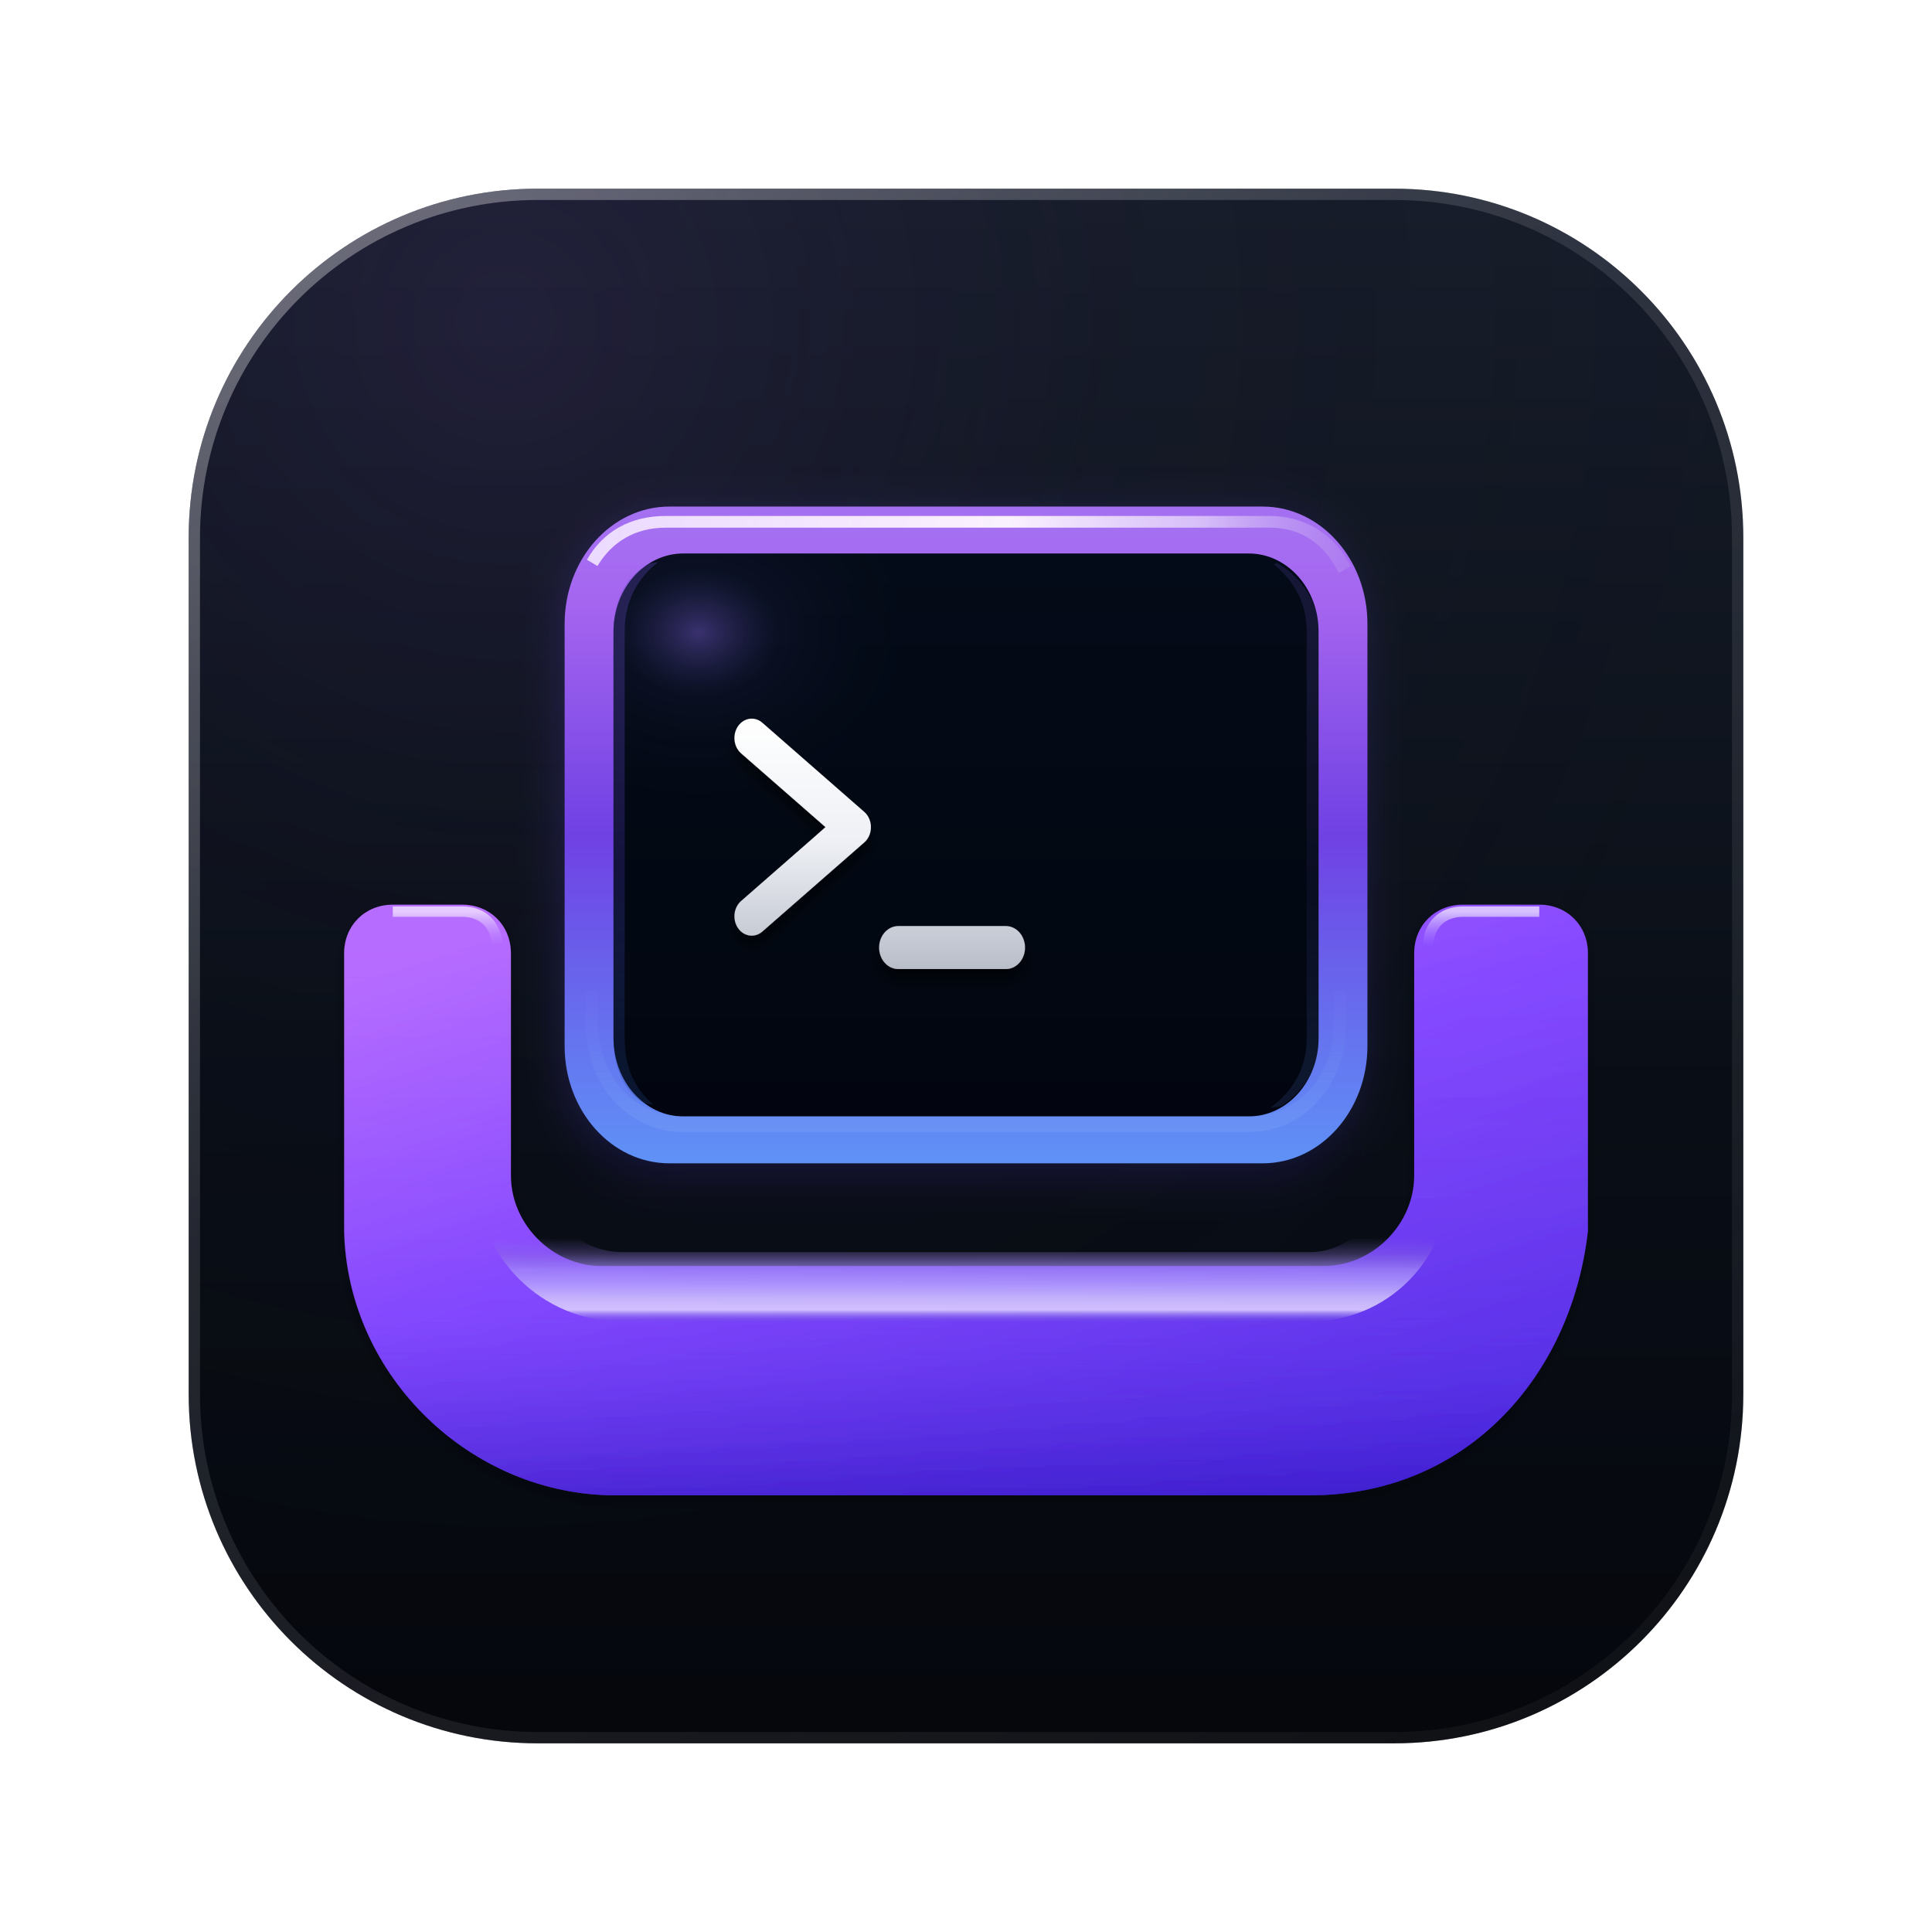
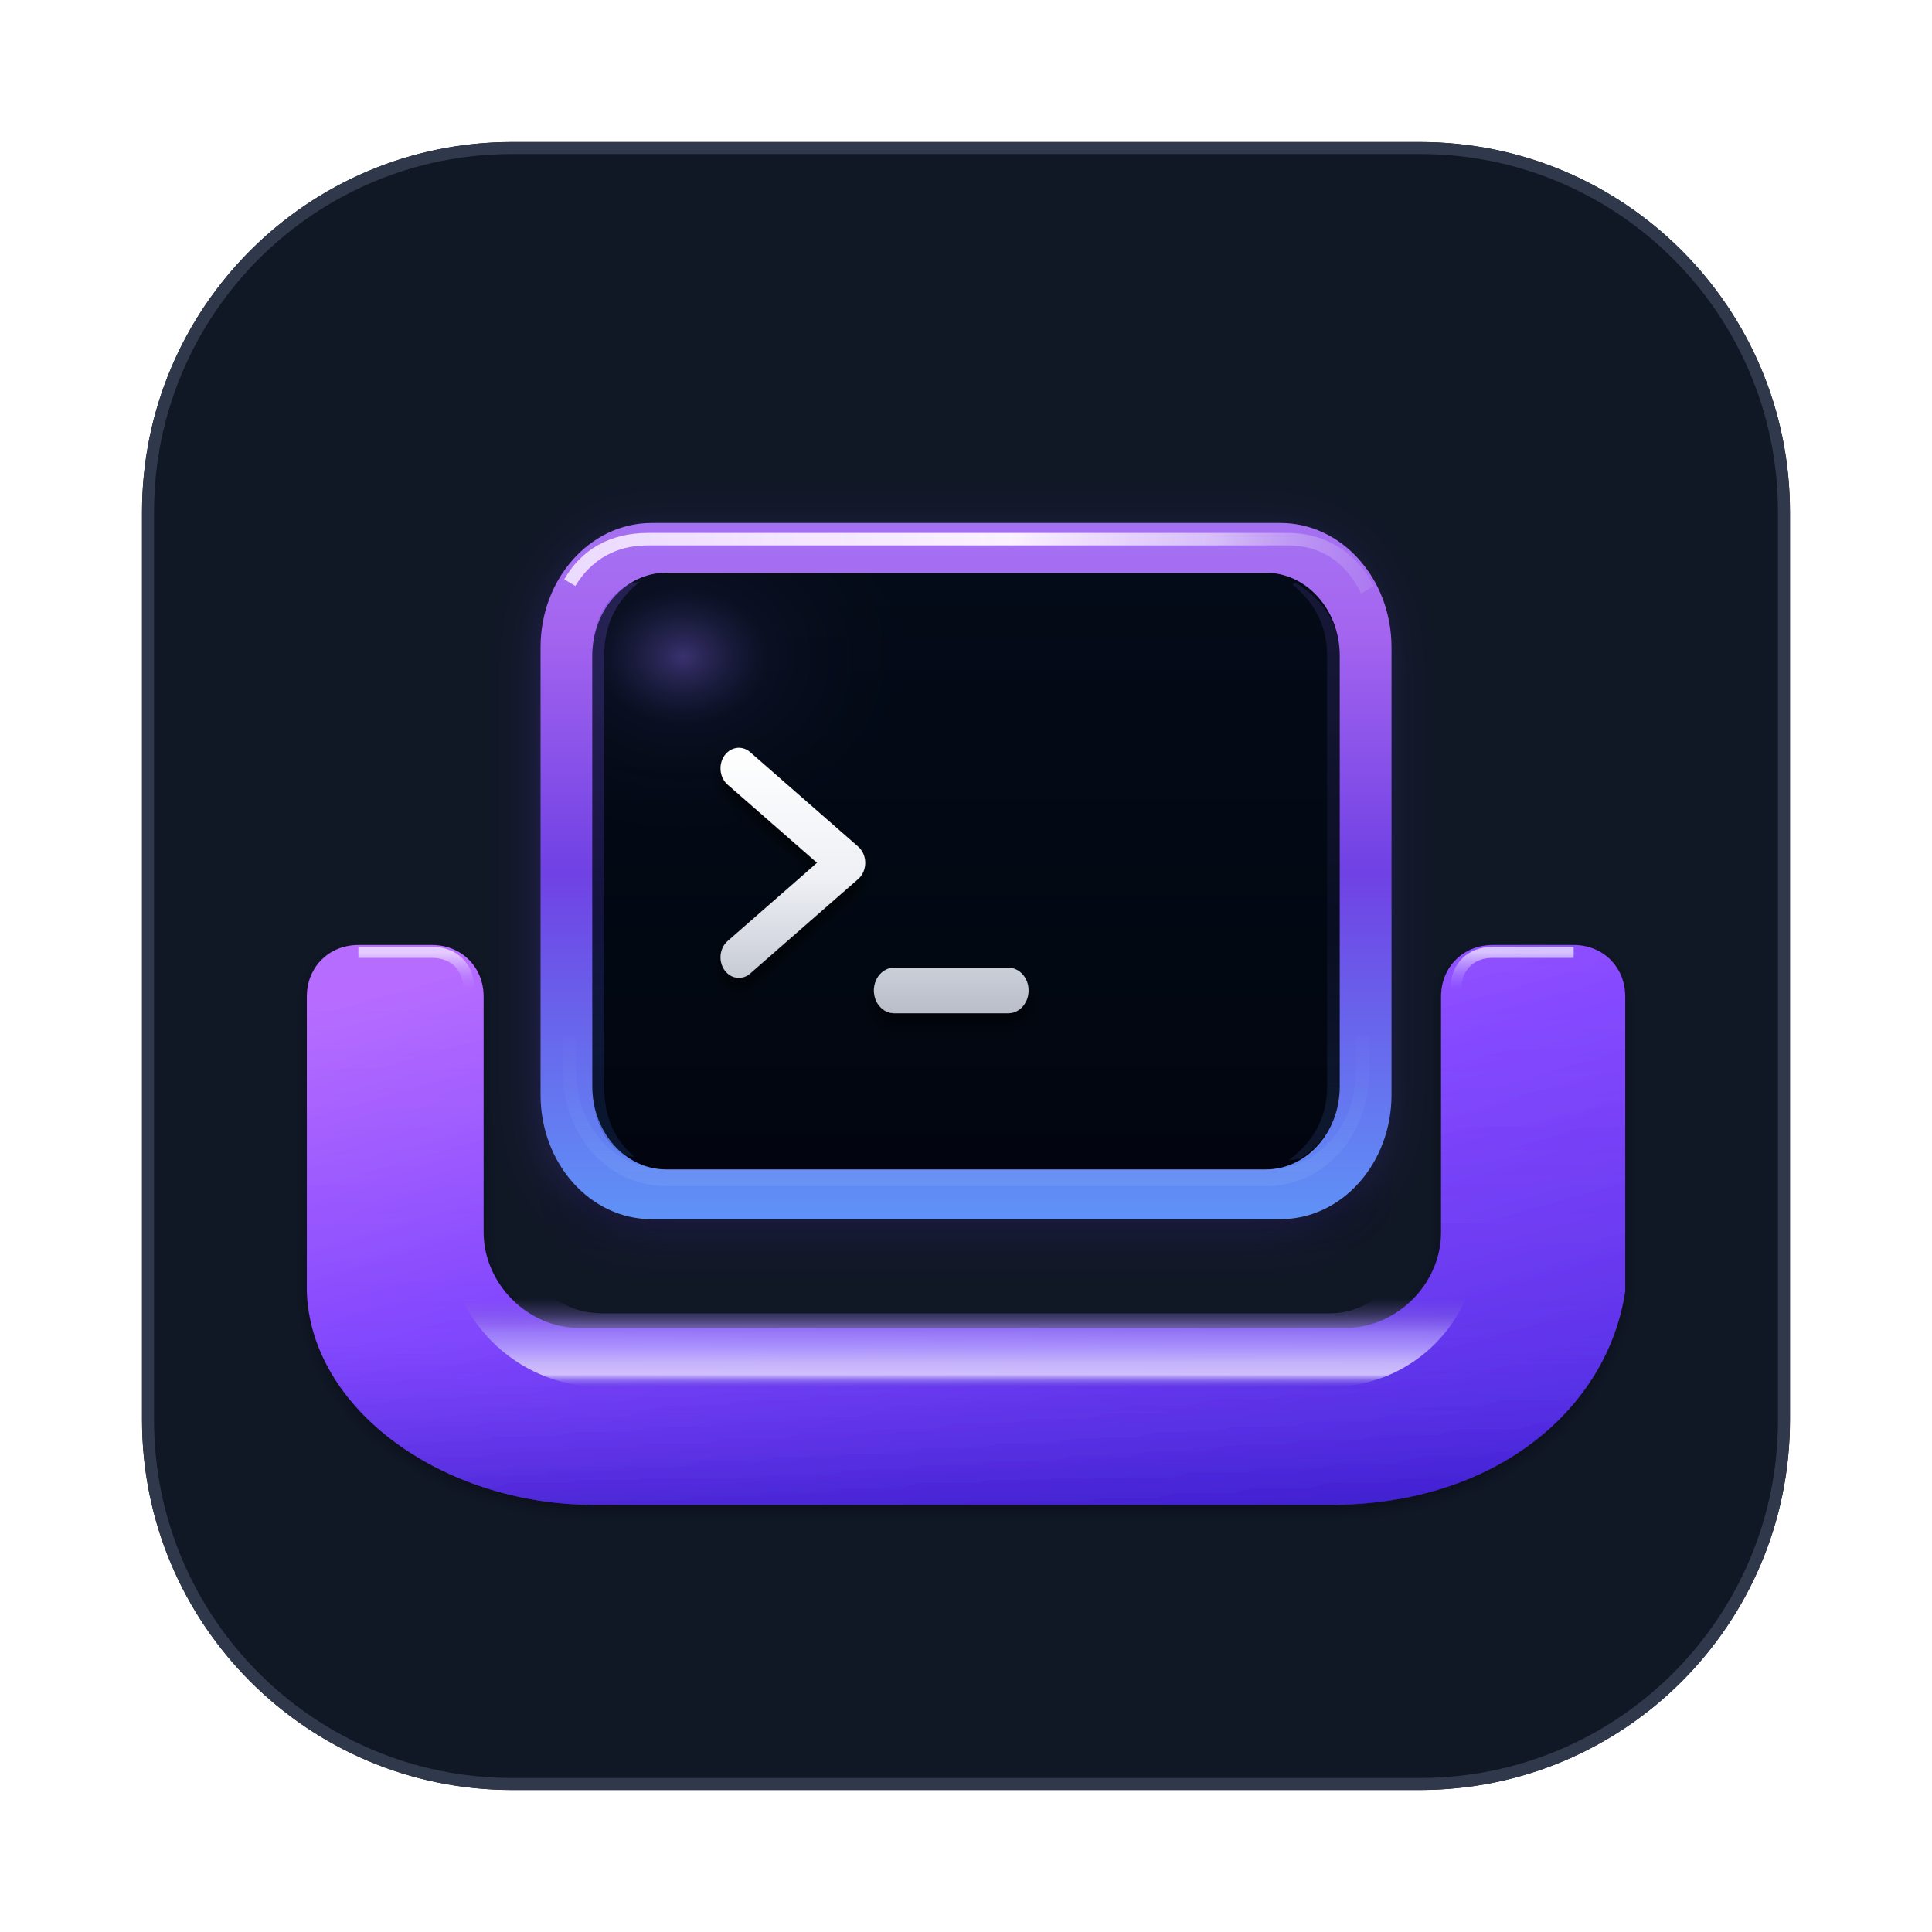
<svg xmlns="http://www.w3.org/2000/svg" viewBox="0 0 1024 1024" width="1024" height="1024" role="img" aria-label="Pier application icon — macOS">
-   <defs>
-     <linearGradient id="app-plate-fill" x1="0" y1="0" x2="0" y2="1">
-       <stop offset="0" stop-color="#171d2a" />
-       <stop offset="0.58" stop-color="#090e16" />
-       <stop offset="1" stop-color="#060910" />
-     </linearGradient>
-     <radialGradient id="app-plate-glow" cx="0.2" cy="0.08" r="0.9">
-       <stop offset="0" stop-color="#493074" stop-opacity="0.24" />
-       <stop offset="0.48" stop-color="#1a1630" stop-opacity="0.08" />
-       <stop offset="1" stop-color="#080b12" stop-opacity="0" />
-     </radialGradient>
-     <linearGradient id="app-plate-rim" x1="0.12" y1="0" x2="0.86" y2="1">
-       <stop offset="0" stop-color="#ffffff" stop-opacity="0.34" />
-       <stop offset="0.38" stop-color="#d9d9e6" stop-opacity="0.13" />
-       <stop offset="1" stop-color="#ffffff" stop-opacity="0.04" />
-     </linearGradient>
-     <linearGradient id="app-plate-depth" x1="0" y1="0" x2="0" y2="1">
-       <stop offset="0.72" stop-color="#000000" stop-opacity="0" />
-       <stop offset="1" stop-color="#000000" stop-opacity="0.24" />
-     </linearGradient>
-     <clipPath id="app-plate-clip">
-       <rect x="100" y="100" width="824" height="824" rx="185" />
-     </clipPath>
-   </defs>
-   <rect x="100" y="100" width="824" height="824" rx="185" fill="url(#app-plate-fill)" />
-   <g clip-path="url(#app-plate-clip)">
-     <rect x="100" y="100" width="824" height="824" fill="url(#app-plate-glow)" />
-     <rect x="100" y="100" width="824" height="824" fill="url(#app-plate-depth)" />
-   </g>
-   <rect x="103" y="103" width="818" height="818" rx="182" fill="none" stroke="url(#app-plate-rim)" stroke-width="6" />
-   <g id="pier-logo-mark" transform="translate(84.4 199.2) scale(4.092)">
-     <defs>
-       <linearGradient id="berth-fill" x1="0.16" y1="0.02" x2="0.82" y2="1">
-         <stop offset="0" stop-color="#b66cff" />
-         <stop offset="0.44" stop-color="#8549ff" />
-         <stop offset="1" stop-color="#542ee5" />
-       </linearGradient>
-       <linearGradient id="berth-depth" x1="0" y1="0" x2="0" y2="1">
-         <stop offset="0" stop-color="#b275ff" stop-opacity="0" />
-         <stop offset="0.7" stop-color="#5b35ec" stop-opacity="0.08" />
-         <stop offset="1" stop-color="#2811b8" stop-opacity="0.48" />
-       </linearGradient>
-       <linearGradient id="berth-top-rim" x1="0" y1="0" x2="0" y2="1">
-         <stop offset="0" stop-color="#ffffff" stop-opacity="0.9" />
-         <stop offset="0.42" stop-color="#eadfff" stop-opacity="0.48" />
-         <stop offset="1" stop-color="#b89aff" stop-opacity="0" />
-       </linearGradient>
-       <linearGradient id="berth-shelf" x1="0" y1="108" x2="0" y2="120" gradientUnits="userSpaceOnUse">
-         <stop offset="0" stop-color="#8d72d8" stop-opacity="0" />
-         <stop offset="0.18" stop-color="#8f76dd" stop-opacity="0.28" />
-         <stop offset="0.38" stop-color="#a58df8" stop-opacity="0.72" />
-         <stop offset="0.55" stop-color="#b6a3fe" stop-opacity="0.82" />
-         <stop offset="0.72" stop-color="#cbbcfb" stop-opacity="0.92" />
-         <stop offset="0.86" stop-color="#ded0ff" stop-opacity="0.88" />
-         <stop offset="1" stop-color="#6b54db" stop-opacity="0.1" />
-       </linearGradient>
-       <linearGradient id="terminal-frame-fill" x1="0" y1="0" x2="0" y2="1">
-         <stop offset="0" stop-color="#a56ff2" />
-         <stop offset="0.04" stop-color="#a56ff2" />
-         <stop offset="0.15" stop-color="#a565ef" />
-         <stop offset="0.5" stop-color="#7041e4" />
-         <stop offset="1" stop-color="#5f92f6" />
-       </linearGradient>
-       <linearGradient id="terminal-top-rim" x1="50" y1="19" x2="160" y2="26" gradientUnits="userSpaceOnUse">
-         <stop offset="0" stop-color="#f3e6ff" stop-opacity="0.9" />
-         <stop offset="0.55" stop-color="#fff8ff" stop-opacity="0.95" />
-         <stop offset="0.8" stop-color="#eadcfb" stop-opacity="0.72" />
-         <stop offset="1" stop-color="#c5a9ef" stop-opacity="0.22" />
-       </linearGradient>
-       <linearGradient id="terminal-lower-rim" x1="0" y1="80" x2="0" y2="98" gradientUnits="userSpaceOnUse">
-         <stop offset="0" stop-color="#8b8cff" stop-opacity="0.04" />
-         <stop offset="0.42" stop-color="#779cf5" stop-opacity="0.14" />
-         <stop offset="1" stop-color="#81aaf7" stop-opacity="0.28" />
-       </linearGradient>
-       <linearGradient id="screen-fill" x1="0" y1="0" x2="0" y2="1">
-         <stop offset="0" stop-color="#040b18" />
-         <stop offset="0.65" stop-color="#020812" />
-         <stop offset="1" stop-color="#02050f" />
-       </linearGradient>
-       <radialGradient id="screen-glow" cx="0.12" cy="0.14" r="0.41">
-         <stop offset="0" stop-color="#765ed3" stop-opacity="0.47" />
-         <stop offset="0.28" stop-color="#3b397b" stop-opacity="0.11" />
-         <stop offset="0.75" stop-color="#0a1020" stop-opacity="0" />
-         <stop offset="1" stop-color="#0a1020" stop-opacity="0" />
-       </radialGradient>
-       <linearGradient id="screen-left-depth" x1="54" y1="32" x2="56" y2="88" gradientUnits="userSpaceOnUse">
-         <stop offset="0" stop-color="#5d46bd" stop-opacity="0.32" />
-         <stop offset="0.55" stop-color="#271d69" stop-opacity="0.5" />
-         <stop offset="1" stop-color="#24408b" stop-opacity="0.26" />
-       </linearGradient>
-       <linearGradient id="screen-right-depth" x1="153" y1="32" x2="155" y2="88" gradientUnits="userSpaceOnUse">
-         <stop offset="0" stop-color="#7857dc" stop-opacity="0.16" />
-         <stop offset="0.62" stop-color="#493b9d" stop-opacity="0.11" />
-         <stop offset="1" stop-color="#4271c8" stop-opacity="0.16" />
-       </linearGradient>
-       <linearGradient id="glyph-fill" x1="0" y1="45" x2="0" y2="77" gradientUnits="userSpaceOnUse">
-         <stop offset="0" stop-color="#ffffff" />
-         <stop offset="0.5" stop-color="#eef0f5" />
-         <stop offset="1" stop-color="#b9bec9" />
-       </linearGradient>
-       <filter id="berth-shadow" x="-15%" y="-10%" width="130%" height="125%" color-interpolation-filters="sRGB">
-         <feDropShadow dx="0" dy="2" stdDeviation="2" flood-color="#15064c" flood-opacity="0.28" />
-         <feDropShadow dx="0" dy="0.7" stdDeviation="0.8" flood-color="#000000" flood-opacity="0.3" />
-       </filter>
-       <filter id="terminal-shadow-and-halo" x="35" y="6" width="140" height="112" filterUnits="userSpaceOnUse" color-interpolation-filters="sRGB">
-         <feGaussianBlur in="SourceAlpha" stdDeviation="3" result="halo-blur" />
-         <feOffset in="halo-blur" dx="-0.55" dy="1.1" result="halo-position" />
-         <feFlood flood-color="#7552ff" flood-opacity="0.18" result="halo-color" />
-         <feComposite in="halo-color" in2="halo-position" operator="in" result="uniform-halo" />
-       </filter>
-       <filter id="terminal-bottom-shadow" x="42" y="88" width="125" height="25" filterUnits="userSpaceOnUse" color-interpolation-filters="sRGB">
-         <feGaussianBlur in="SourceAlpha" stdDeviation="3 1.8" result="shadow-blur" />
-         <feOffset in="shadow-blur" dy="1.5" result="shadow-position" />
-         <feFlood flood-color="#010612" flood-opacity="0.36" result="shadow-color" />
-         <feComposite in="shadow-color" in2="shadow-position" operator="in" />
-       </filter>
-       <filter id="glyph-shadow" x="-30%" y="-30%" width="160%" height="180%" color-interpolation-filters="sRGB">
-         <feDropShadow dx="0" dy="1.3" stdDeviation="0.9" flood-color="#000000" flood-opacity="0.62" />
-       </filter>
-       <clipPath id="berth-clip">
-         <path d="M22 60H32c4 0 7 3 7 7v32c0 7 6 13 13 13h104c7 0 13-6 13-13V67c0-4 3-7 7-7h11c4 0 7 3 7 7v40c-2.4 21-17.6 38-40 38H54c-20.6 0-38.5-17-39-38V67c0-4 3-7 7-7Z" />
-       </clipPath>
-     </defs>
-     <g id="berth-layer" transform="translate(104.5 145) scale(0.9) translate(-104.5 -145)">
-       <g id="berth-body" filter="url(#berth-shadow)">
-         <path id="berth-base" d="M22 60H32c4 0 7 3 7 7v32c0 7 6 13 13 13h104c7 0 13-6 13-13V67c0-4 3-7 7-7h11c4 0 7 3 7 7v40c-2.4 21-17.6 38-40 38H54c-20.6 0-38.5-17-39-38V67c0-4 3-7 7-7Z" fill="url(#berth-fill)" />
-         <rect id="berth-depth-overlay" x="15" y="60" width="179" height="85" fill="url(#berth-depth)" clip-path="url(#berth-clip)" />
-         <path id="berth-arm-highlights" d="M22 61H32c3 0 5 2 5 5M171 66c0-3 2-5 5-5h11" fill="none" stroke="url(#berth-top-rim)" stroke-width="1.5" stroke-linecap="butt" opacity="0.72" />
-         <path id="berth-inner-shelf" d="M34 98C34 95.7 36.2 94 39 94s5 1.7 5 4v1c0 6.1 4.9 11 11 11h99c5.5 0 10-4.5 10-10v-2c0-2.3 2.2-4 5-4s5 1.7 5 4v2c0 11.1-8.9 20-20 20H55c-11.6 0-21-9.4-21-21Z" fill="url(#berth-shelf)" />
+   <g id="app-icon-artwork" transform="translate(512 512) scale(1.06) translate(-512 -512)">
+     <rect x="100" y="100" width="824" height="824" rx="185" fill="#101725" />
+     <rect x="103" y="103" width="818" height="818" rx="182" fill="none" stroke="#30394b" stroke-width="6" />
+     <g id="pier-logo-mark" transform="translate(84.4 221.2) scale(4.092)">
+       <defs>
+         <linearGradient id="berth-fill" x1="0.16" y1="0.02" x2="0.82" y2="1">
+           <stop offset="0" stop-color="#b66cff" />
+           <stop offset="0.44" stop-color="#8549ff" />
+           <stop offset="1" stop-color="#542ee5" />
+         </linearGradient>
+         <linearGradient id="berth-depth" x1="0" y1="0" x2="0" y2="1">
+           <stop offset="0" stop-color="#b275ff" stop-opacity="0" />
+           <stop offset="0.7" stop-color="#5b35ec" stop-opacity="0.08" />
+           <stop offset="1" stop-color="#2811b8" stop-opacity="0.48" />
+         </linearGradient>
+         <linearGradient id="berth-top-rim" x1="0" y1="0" x2="0" y2="1">
+           <stop offset="0" stop-color="#ffffff" stop-opacity="0.9" />
+           <stop offset="0.42" stop-color="#eadfff" stop-opacity="0.48" />
+           <stop offset="1" stop-color="#b89aff" stop-opacity="0" />
+         </linearGradient>
+         <linearGradient id="berth-shelf" x1="0" y1="108" x2="0" y2="120" gradientUnits="userSpaceOnUse">
+           <stop offset="0" stop-color="#8d72d8" stop-opacity="0" />
+           <stop offset="0.18" stop-color="#8f76dd" stop-opacity="0.28" />
+           <stop offset="0.38" stop-color="#a58df8" stop-opacity="0.72" />
+           <stop offset="0.55" stop-color="#b6a3fe" stop-opacity="0.82" />
+           <stop offset="0.72" stop-color="#cbbcfb" stop-opacity="0.92" />
+           <stop offset="0.86" stop-color="#ded0ff" stop-opacity="0.88" />
+           <stop offset="1" stop-color="#6b54db" stop-opacity="0.1" />
+         </linearGradient>
+         <linearGradient id="terminal-frame-fill" x1="0" y1="0" x2="0" y2="1">
+           <stop offset="0" stop-color="#a56ff2" />
+           <stop offset="0.04" stop-color="#a56ff2" />
+           <stop offset="0.15" stop-color="#a565ef" />
+           <stop offset="0.5" stop-color="#7041e4" />
+           <stop offset="1" stop-color="#5f92f6" />
+         </linearGradient>
+         <linearGradient id="terminal-top-rim" x1="50" y1="19" x2="160" y2="26" gradientUnits="userSpaceOnUse">
+           <stop offset="0" stop-color="#f3e6ff" stop-opacity="0.9" />
+           <stop offset="0.55" stop-color="#fff8ff" stop-opacity="0.95" />
+           <stop offset="0.8" stop-color="#eadcfb" stop-opacity="0.72" />
+           <stop offset="1" stop-color="#c5a9ef" stop-opacity="0.22" />
+         </linearGradient>
+         <linearGradient id="terminal-lower-rim" x1="0" y1="80" x2="0" y2="98" gradientUnits="userSpaceOnUse">
+           <stop offset="0" stop-color="#8b8cff" stop-opacity="0.04" />
+           <stop offset="0.42" stop-color="#779cf5" stop-opacity="0.14" />
+           <stop offset="1" stop-color="#81aaf7" stop-opacity="0.28" />
+         </linearGradient>
+         <linearGradient id="screen-fill" x1="0" y1="0" x2="0" y2="1">
+           <stop offset="0" stop-color="#040b18" />
+           <stop offset="0.65" stop-color="#020812" />
+           <stop offset="1" stop-color="#02050f" />
+         </linearGradient>
+         <radialGradient id="screen-glow" cx="0.12" cy="0.14" r="0.41">
+           <stop offset="0" stop-color="#765ed3" stop-opacity="0.47" />
+           <stop offset="0.28" stop-color="#3b397b" stop-opacity="0.11" />
+           <stop offset="0.75" stop-color="#0a1020" stop-opacity="0" />
+           <stop offset="1" stop-color="#0a1020" stop-opacity="0" />
+         </radialGradient>
+         <linearGradient id="screen-left-depth" x1="54" y1="32" x2="56" y2="88" gradientUnits="userSpaceOnUse">
+           <stop offset="0" stop-color="#5d46bd" stop-opacity="0.32" />
+           <stop offset="0.55" stop-color="#271d69" stop-opacity="0.5" />
+           <stop offset="1" stop-color="#24408b" stop-opacity="0.26" />
+         </linearGradient>
+         <linearGradient id="screen-right-depth" x1="153" y1="32" x2="155" y2="88" gradientUnits="userSpaceOnUse">
+           <stop offset="0" stop-color="#7857dc" stop-opacity="0.16" />
+           <stop offset="0.62" stop-color="#493b9d" stop-opacity="0.11" />
+           <stop offset="1" stop-color="#4271c8" stop-opacity="0.16" />
+         </linearGradient>
+         <linearGradient id="glyph-fill" x1="0" y1="45" x2="0" y2="77" gradientUnits="userSpaceOnUse">
+           <stop offset="0" stop-color="#ffffff" />
+           <stop offset="0.5" stop-color="#eef0f5" />
+           <stop offset="1" stop-color="#b9bec9" />
+         </linearGradient>
+         <filter id="berth-shadow" x="-15%" y="-10%" width="130%" height="125%" color-interpolation-filters="sRGB">
+           <feDropShadow dx="0" dy="2" stdDeviation="2" flood-color="#15064c" flood-opacity="0.28" />
+           <feDropShadow dx="0" dy="0.7" stdDeviation="0.8" flood-color="#000000" flood-opacity="0.3" />
+         </filter>
+         <filter id="terminal-shadow-and-halo" x="35" y="6" width="140" height="112" filterUnits="userSpaceOnUse" color-interpolation-filters="sRGB">
+           <feGaussianBlur in="SourceAlpha" stdDeviation="3" result="halo-blur" />
+           <feOffset in="halo-blur" dx="-0.55" dy="1.1" result="halo-position" />
+           <feFlood flood-color="#7552ff" flood-opacity="0.18" result="halo-color" />
+           <feComposite in="halo-color" in2="halo-position" operator="in" result="uniform-halo" />
+         </filter>
+         <filter id="terminal-bottom-shadow" x="42" y="88" width="125" height="25" filterUnits="userSpaceOnUse" color-interpolation-filters="sRGB">
+           <feGaussianBlur in="SourceAlpha" stdDeviation="3 1.8" result="shadow-blur" />
+           <feOffset in="shadow-blur" dy="1.5" result="shadow-position" />
+           <feFlood flood-color="#010612" flood-opacity="0.36" result="shadow-color" />
+           <feComposite in="shadow-color" in2="shadow-position" operator="in" />
+         </filter>
+         <filter id="glyph-shadow" x="-30%" y="-30%" width="160%" height="180%" color-interpolation-filters="sRGB">
+           <feDropShadow dx="0" dy="1.3" stdDeviation="0.9" flood-color="#000000" flood-opacity="0.62" />
+         </filter>
+         <clipPath id="berth-clip">
+           <path d="M22 60H32c4 0 7 3 7 7v32c0 7 6 13 13 13h104c7 0 13-6 13-13V67c0-4 3-7 7-7h11c4 0 7 3 7 7v40c-2.4 16-17.6 29-40 29H54c-20.6 0-38.5-13-39-29V67c0-4 3-7 7-7Z" />
+         </clipPath>
+       </defs>
+       <g id="berth-layer" transform="translate(104.5 145) scale(0.9) translate(-104.5 -145)">
+         <g id="berth-body" filter="url(#berth-shadow)">
+           <path id="berth-base" d="M22 60H32c4 0 7 3 7 7v32c0 7 6 13 13 13h104c7 0 13-6 13-13V67c0-4 3-7 7-7h11c4 0 7 3 7 7v40c-2.4 16-17.6 29-40 29H54c-20.6 0-38.5-13-39-29V67c0-4 3-7 7-7Z" fill="url(#berth-fill)" />
+           <rect id="berth-depth-overlay" x="15" y="60" width="179" height="76" fill="url(#berth-depth)" clip-path="url(#berth-clip)" />
+           <path id="berth-arm-highlights" d="M22 61H32c3 0 5 2 5 5M171 66c0-3 2-5 5-5h11" fill="none" stroke="url(#berth-top-rim)" stroke-width="1.5" stroke-linecap="butt" opacity="0.72" />
+           <path id="berth-inner-shelf" d="M34 98C34 95.7 36.2 94 39 94s5 1.7 5 4v1c0 6.1 4.9 11 11 11h99c5.5 0 10-4.5 10-10v-2c0-2.3 2.2-4 5-4s5 1.7 5 4v2c0 11.1-8.9 20-20 20H55c-11.6 0-21-9.4-21-21Z" fill="url(#berth-shelf)" />
+         </g>
      </g>
-     </g>
-     <g id="terminal-layer" transform="translate(104.5 102) scale(0.9042 1.0127) translate(-104.5 -102)">
-       <g id="terminal-material-effects">
-         <rect id="terminal-bottom-shadow-shape" x="51" y="94" width="107" height="8" rx="4" fill="#000000" filter="url(#terminal-bottom-shadow)" />
-         <rect id="terminal-effect-shape" x="47" y="18" width="115" height="84" rx="15" fill="#000000" filter="url(#terminal-shadow-and-halo)" />
-       </g>
-       <rect id="terminal-frame" x="47" y="18" width="115" height="84" rx="15" fill="url(#terminal-frame-fill)" />
-       <g id="screen-layer">
-         <rect id="screen" x="54" y="24" width="101" height="72" rx="10" fill="url(#screen-fill)" />
-         <rect id="screen-left-top-glow" x="54" y="24" width="101" height="72" rx="10" fill="url(#screen-glow)" />
-         <path id="screen-left-inner-depth" d="M54 34C54 29.6 56.1 26.7 59.1 25.3L60.4 25.1C57.4 27.2 55.6 30.1 55.6 34v52c0 3.7 1.4 6.4 4.1 8.5l-1.4-.2C55.6 92.8 54 90 54 86Z" fill="url(#screen-left-depth)" />
-         <path id="screen-right-inner-depth" d="M149 25.2C152.7 27.1 155 30.2 155 34v52c0 3.8-2.1 6.9-5.4 8.7l-1.5.2c3.3-2.2 5.2-5.1 5.2-8.9V34c0-3.6-1.7-6.4-4.7-8.6Z" fill="url(#screen-right-depth)" />
-       </g>
-       <g id="terminal-frame-highlights">
-         <path id="terminal-top-highlight" d="M61.5 19.2H148c5.2 0 9.4 2.5 11.6 6.4l-1.7.9c-2-3.6-5.2-5.8-9.9-5.8H61.5c-4.4 0-7.7 1.8-9.8 4.9l-1.5-.8c2.3-3.6 6.2-5.6 11.3-5.6Z" fill="url(#terminal-top-rim)" />
-         <path id="terminal-bottom-highlight" d="M50 80v4c0 8.1 6.2 14 14 14h81c7.8 0 14-5.9 14-14v-4h-1.8v4c0 7-5.3 12-12.2 12H64c-6.9 0-12.2-5-12.2-12v-4Z" fill="url(#terminal-lower-rim)" />
-       </g>
-       <g id="glyph-layer" filter="url(#glyph-shadow)" fill="none" stroke="url(#glyph-fill)" stroke-linecap="round" stroke-linejoin="round">
-         <path id="chevron" d="M73.8 47.6L88.4 59L73.8 70.4" stroke-width="4.95" />
-         <path id="underscore" d="M94.8 74.4H110.2" stroke-width="5.5" />
+       <g id="terminal-layer" transform="translate(104.5 102) scale(0.9042 1.0127) translate(-104.5 -102)">
+         <g id="terminal-material-effects">
+           <rect id="terminal-bottom-shadow-shape" x="51" y="94" width="107" height="8" rx="4" fill="#000000" filter="url(#terminal-bottom-shadow)" />
+           <rect id="terminal-effect-shape" x="47" y="18" width="115" height="84" rx="15" fill="#000000" filter="url(#terminal-shadow-and-halo)" />
+         </g>
+         <rect id="terminal-frame" x="47" y="18" width="115" height="84" rx="15" fill="url(#terminal-frame-fill)" />
+         <g id="screen-layer">
+           <rect id="screen" x="54" y="24" width="101" height="72" rx="10" fill="url(#screen-fill)" />
+           <rect id="screen-left-top-glow" x="54" y="24" width="101" height="72" rx="10" fill="url(#screen-glow)" />
+           <path id="screen-left-inner-depth" d="M54 34C54 29.6 56.1 26.7 59.1 25.3L60.4 25.1C57.4 27.2 55.6 30.1 55.6 34v52c0 3.7 1.4 6.4 4.1 8.5l-1.4-.2C55.6 92.8 54 90 54 86Z" fill="url(#screen-left-depth)" />
+           <path id="screen-right-inner-depth" d="M149 25.2C152.7 27.1 155 30.2 155 34v52c0 3.8-2.1 6.9-5.4 8.7l-1.5.2c3.3-2.2 5.2-5.1 5.2-8.9V34c0-3.6-1.7-6.4-4.7-8.6Z" fill="url(#screen-right-depth)" />
+         </g>
+         <g id="terminal-frame-highlights">
+           <path id="terminal-top-highlight" d="M61.5 19.2H148c5.2 0 9.4 2.5 11.6 6.4l-1.7.9c-2-3.6-5.2-5.8-9.9-5.8H61.5c-4.4 0-7.7 1.8-9.8 4.9l-1.5-.8c2.3-3.6 6.2-5.6 11.3-5.6Z" fill="url(#terminal-top-rim)" />
+           <path id="terminal-bottom-highlight" d="M50 80v4c0 8.1 6.2 14 14 14h81c7.8 0 14-5.9 14-14v-4h-1.8v4c0 7-5.3 12-12.2 12H64c-6.9 0-12.2-5-12.2-12v-4Z" fill="url(#terminal-lower-rim)" />
+         </g>
+         <g id="glyph-layer" filter="url(#glyph-shadow)" fill="none" stroke="url(#glyph-fill)" stroke-linecap="round" stroke-linejoin="round">
+           <path id="chevron" d="M73.8 47.6L88.4 59L73.8 70.4" stroke-width="4.95" />
+           <path id="underscore" d="M94.8 74.4H110.2" stroke-width="5.5" />
+         </g>
      </g>
    </g>
  </g>
</svg>
